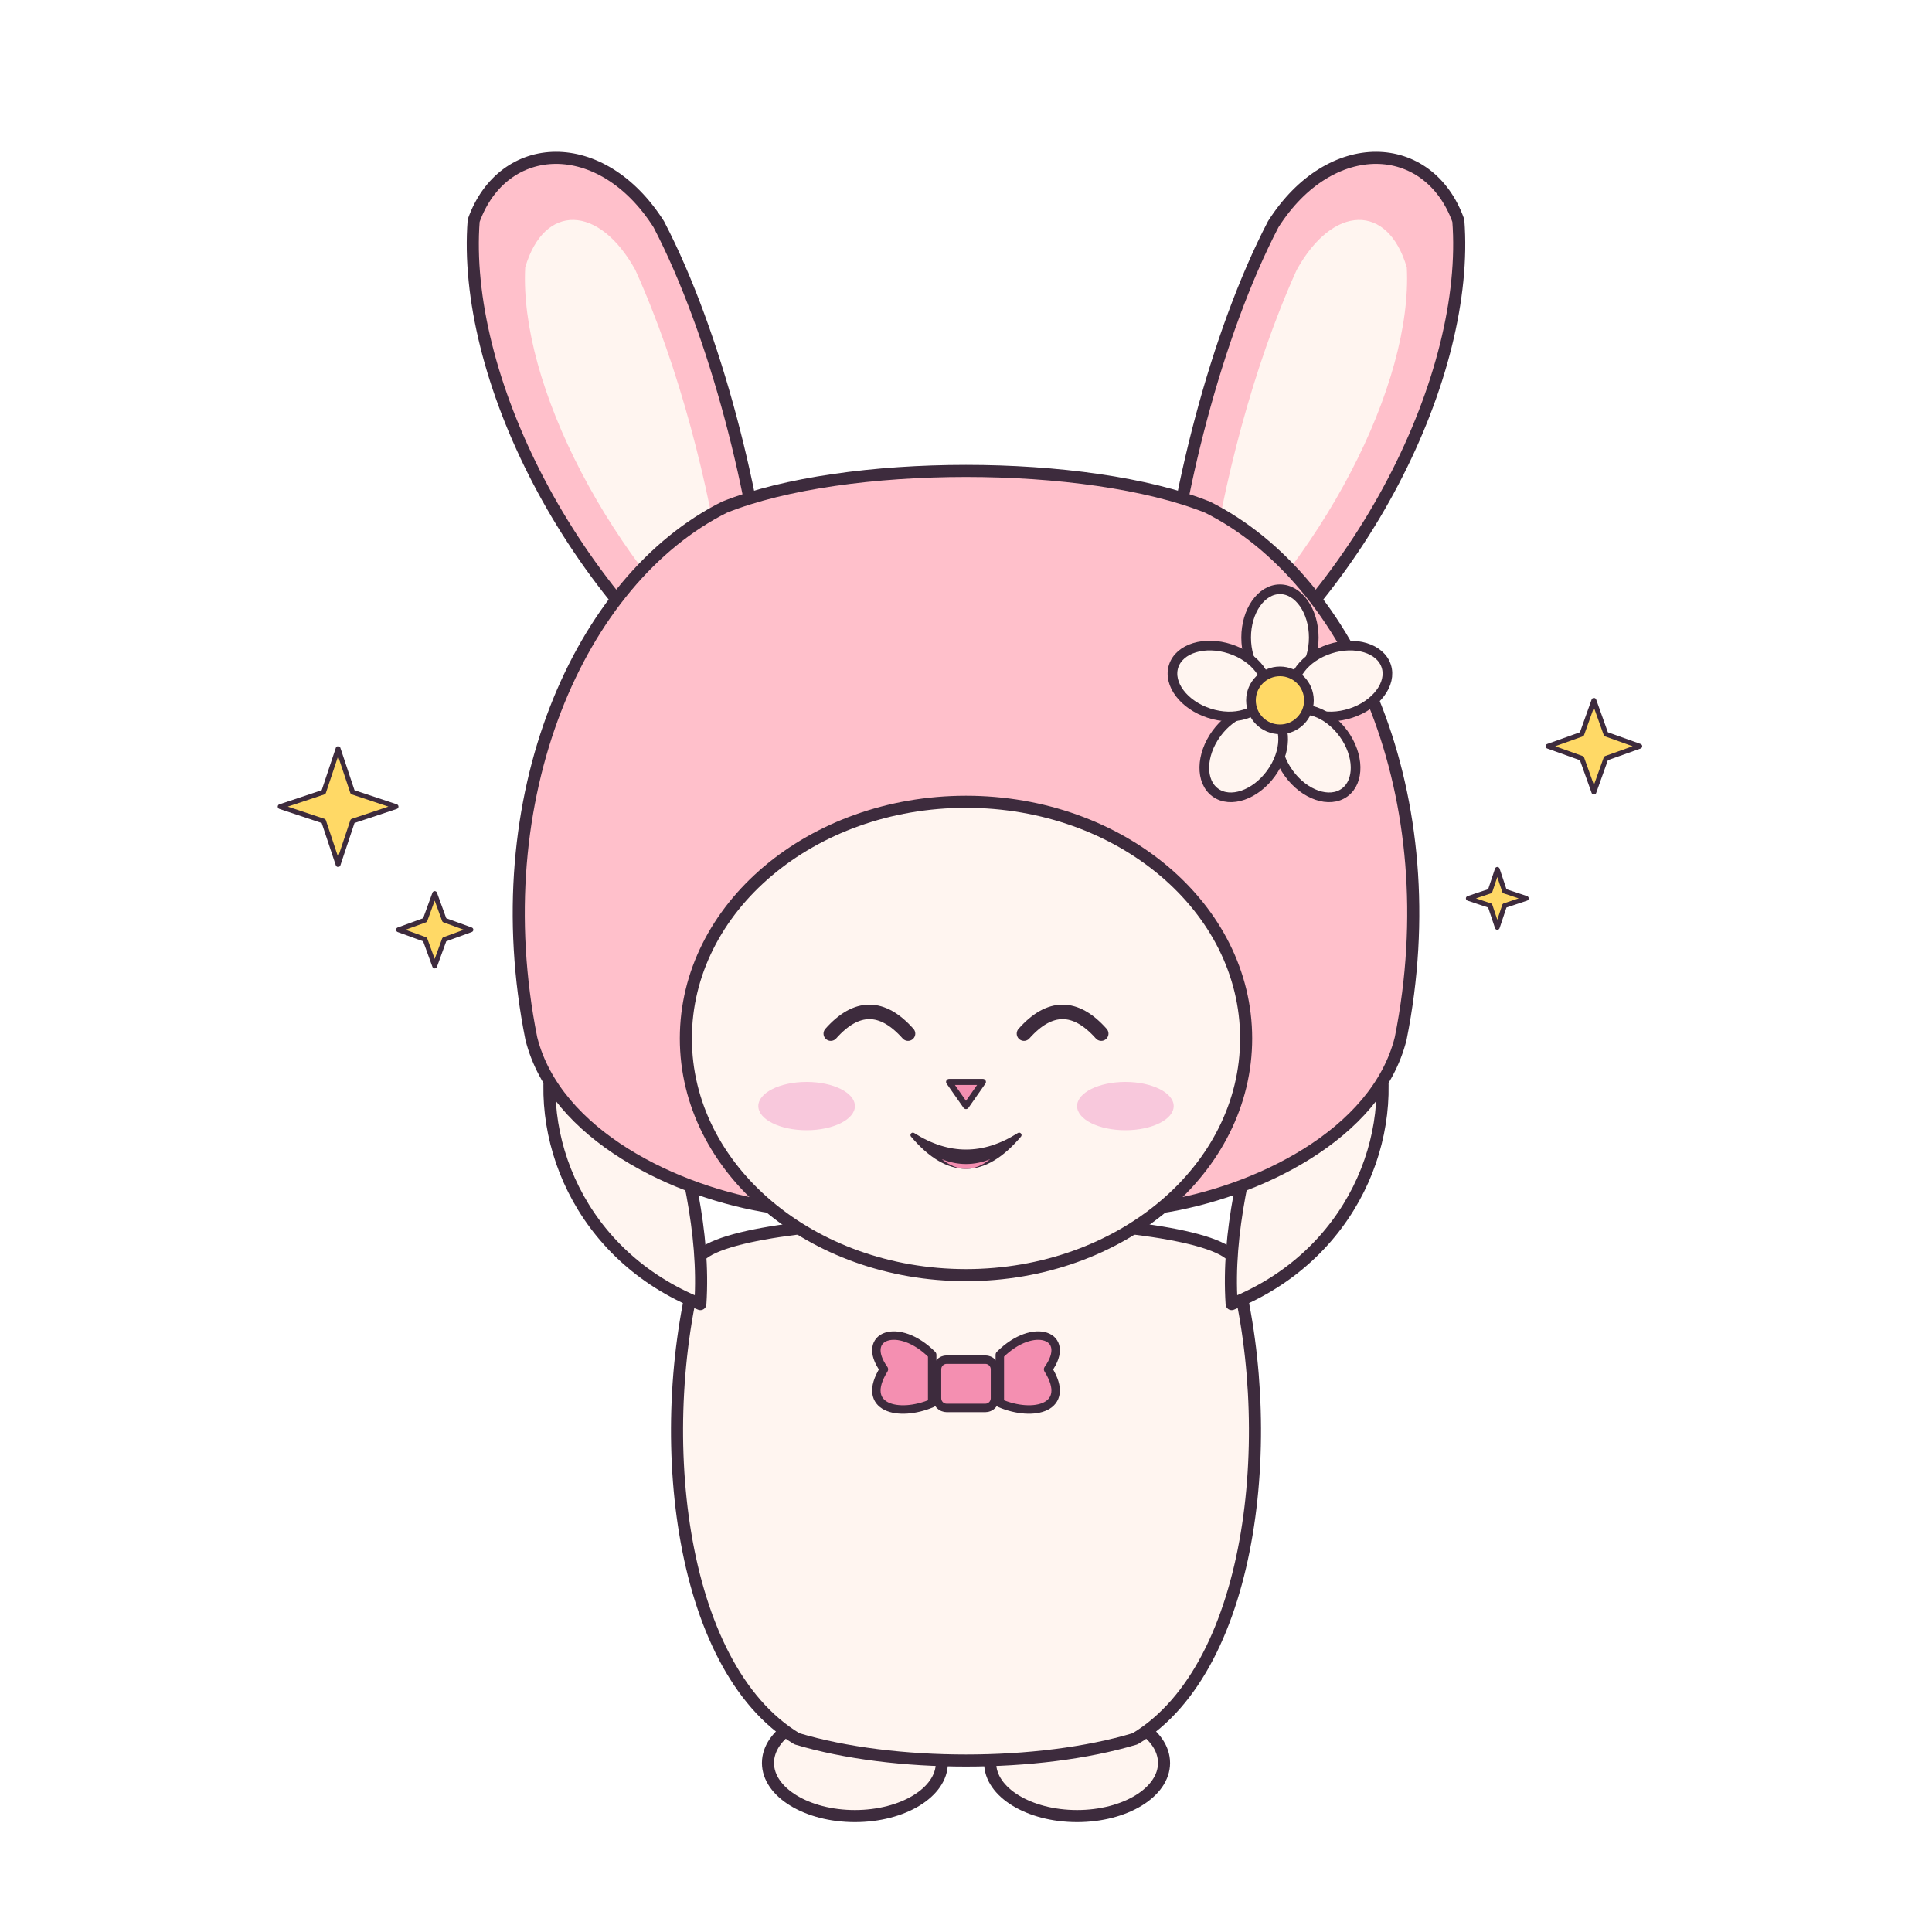
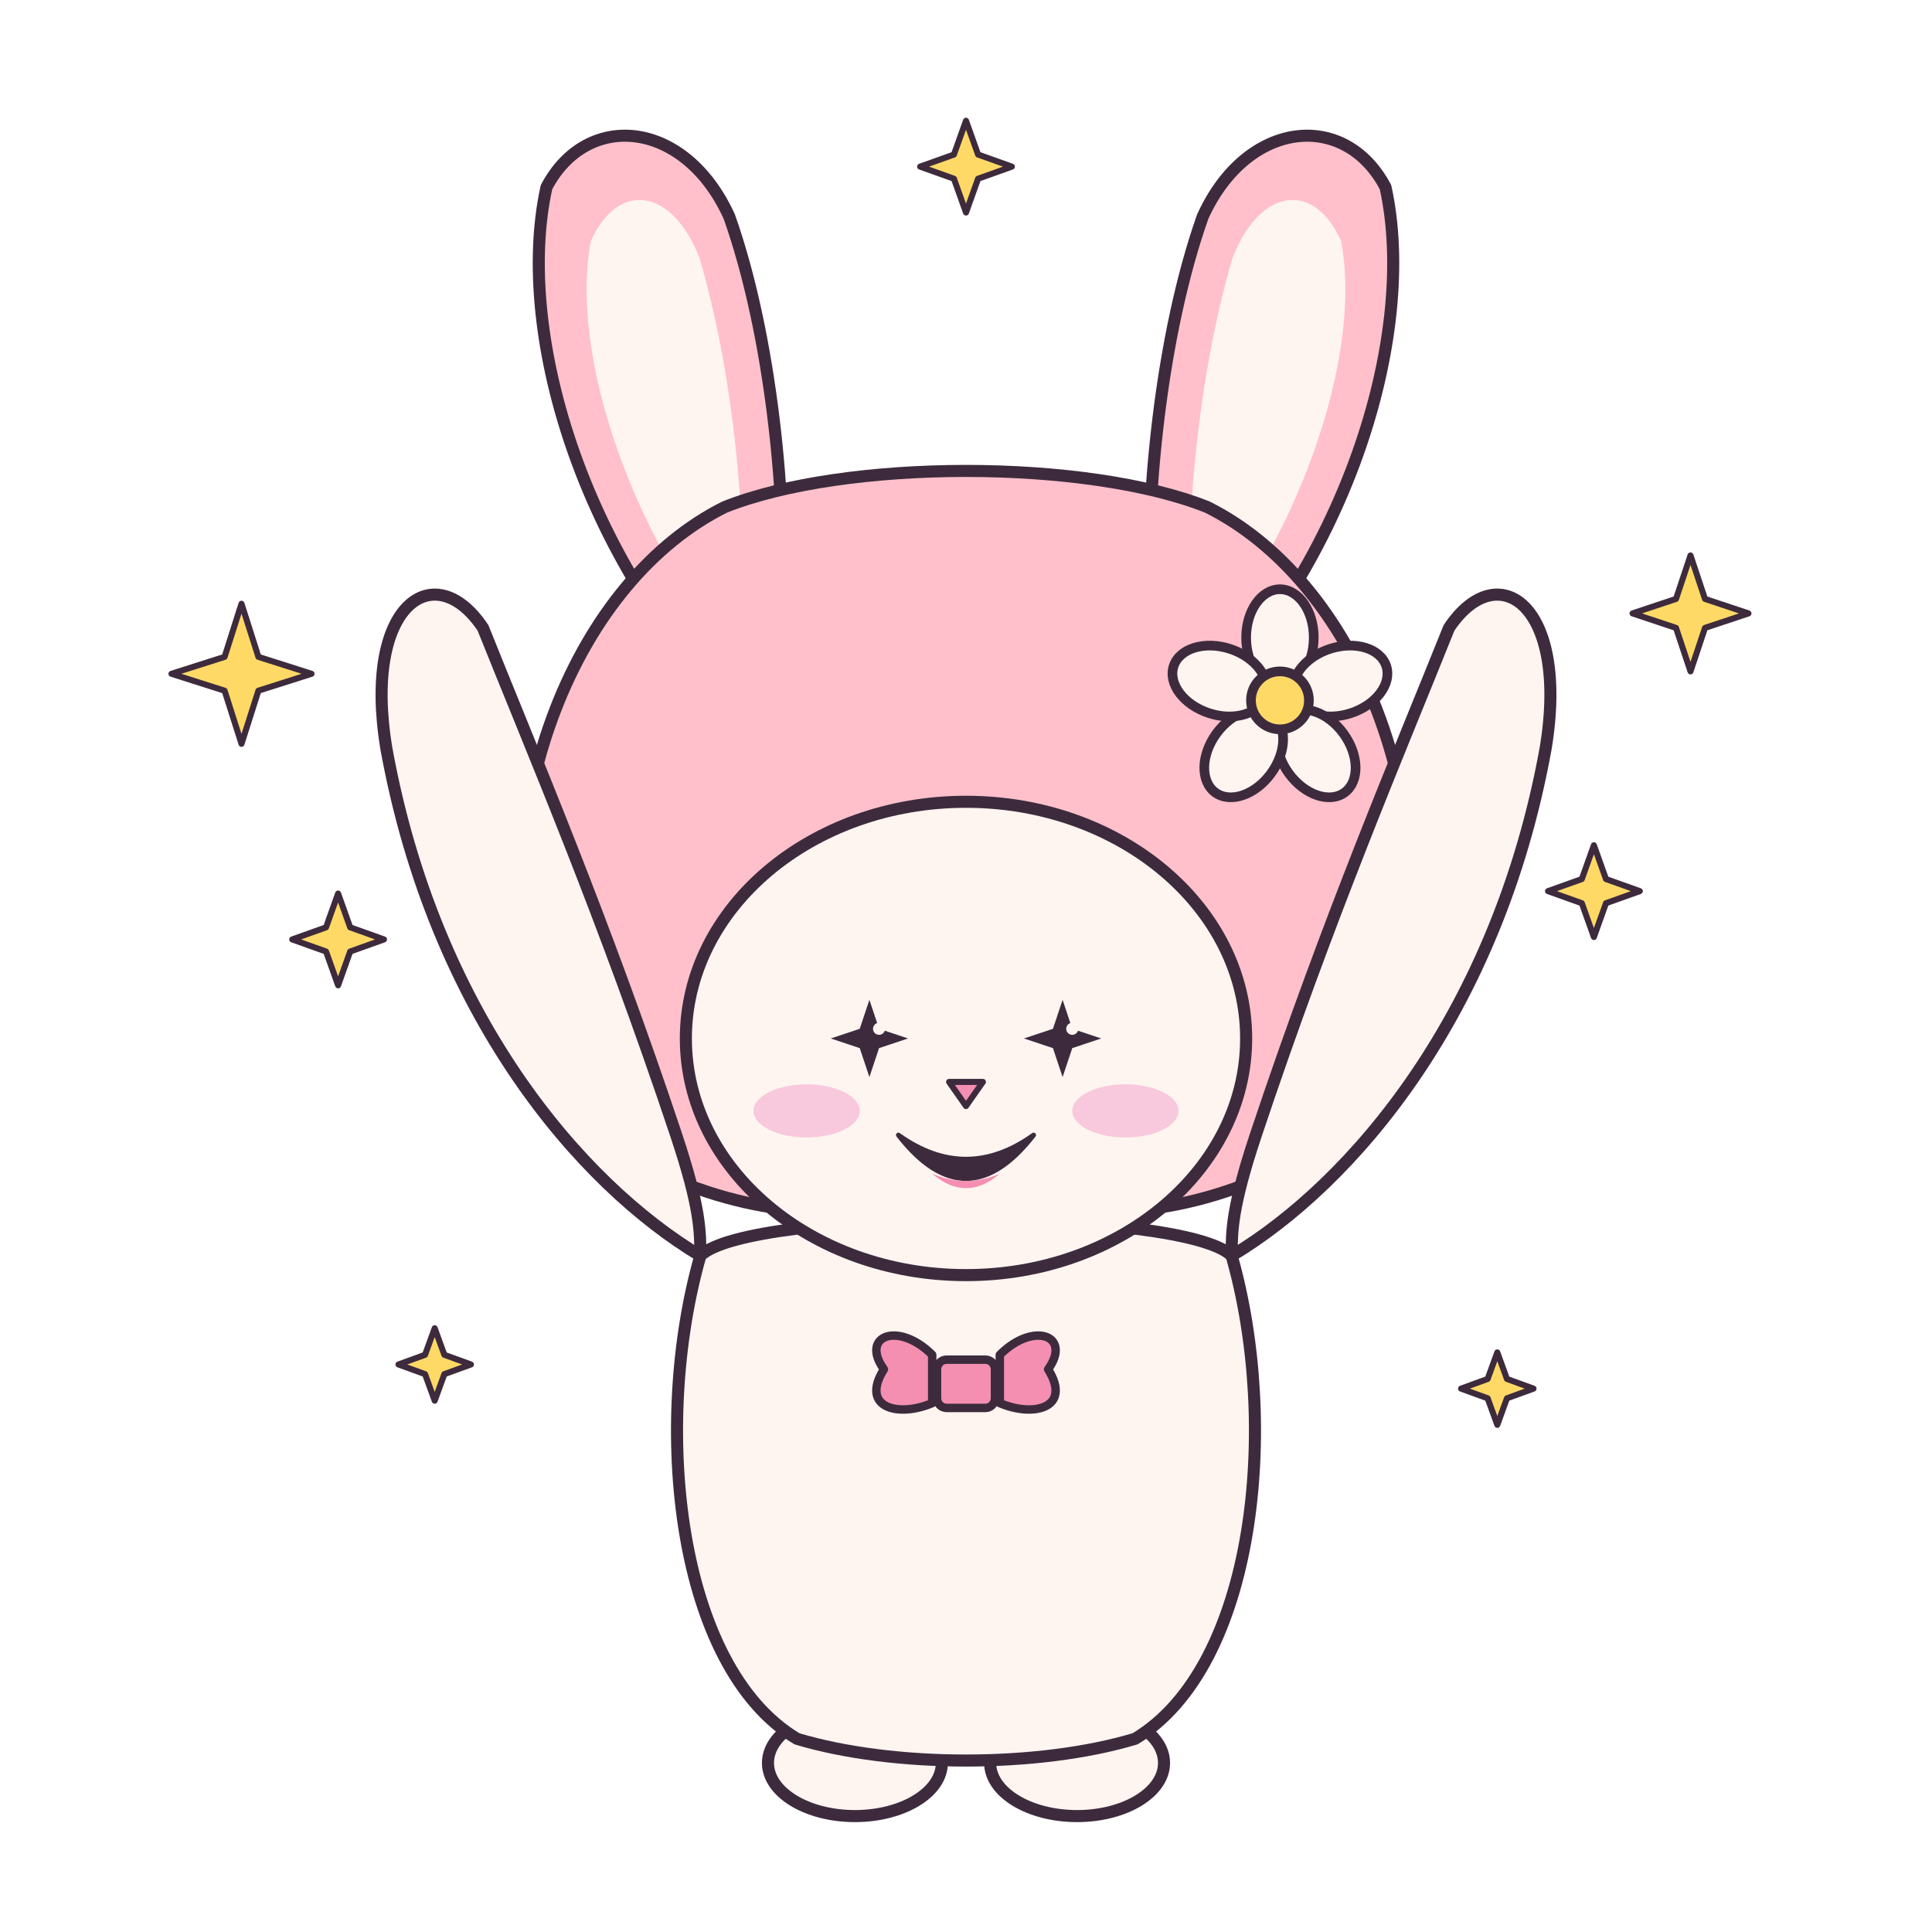
- <svg xmlns="http://www.w3.org/2000/svg" viewBox="0 0 800 800" role="img" aria-label="Melody, happy">
+ <svg xmlns="http://www.w3.org/2000/svg" viewBox="0 0 800 800" role="img" aria-label="Melody, cheering">
  <g transform="translate(400 410)">
    <ellipse cx="-46" cy="320" rx="36" ry="22" fill="#FFF5F0" stroke="#3D2B3D" stroke-width="5" />
    <ellipse cx=" 46" cy="320" rx="36" ry="22" fill="#FFF5F0" stroke="#3D2B3D" stroke-width="5" />
    <path d="       M -110 110       C -130 180, -120 280, -70 310       C -30 322,  30 322,  70 310       C  120 280, 130 180, 110 110       C  90  90,  -90  90, -110 110 Z" fill="#FFF5F0" stroke="#3D2B3D" stroke-width="5" stroke-linejoin="round" />
-     <path d="       M -110 130       C -160 110, -180  60, -170  20       C -156   0, -134  10, -124  40       C -116  70, -108 100, -110 130 Z" fill="#FFF5F0" stroke="#3D2B3D" stroke-width="5" stroke-linejoin="round" />
-     <path d="       M 110 130       C 160 110, 180  60, 170  20       C 156   0, 134  10, 124  40       C 116  70, 108 100, 110 130 Z" fill="#FFF5F0" stroke="#3D2B3D" stroke-width="5" stroke-linejoin="round" />
    <g transform="translate(0 165)">
      <path d="M -34 -8 C -44 -22, -28 -28, -14 -14 L -14 6 C -28 12, -44 8, -34 -8 Z" fill="#F48FB1" stroke="#3D2B3D" stroke-width="3.5" stroke-linejoin="round" />
      <path d="M  34 -8 C  44 -22,  28 -28,  14 -14 L  14 6 C  28 12,  44 8,  34 -8 Z" fill="#F48FB1" stroke="#3D2B3D" stroke-width="3.5" stroke-linejoin="round" />
      <rect x="-12" y="-12" width="24" height="20" rx="4" fill="#F48FB1" stroke="#3D2B3D" stroke-width="3.5" />
    </g>
-     <g transform="rotate(-14 -90 -110)">
+     <g transform="rotate(-6 -90 -110)">
      <path d="         M -90 -110         C -150 -180, -170 -280, -150 -340         C -130 -370,  -90 -362,  -76 -320         C  -64 -270,  -64 -200,  -72 -150         C  -78 -126, -84 -114, -90 -110 Z" fill="#FFC0CB" stroke="#3D2B3D" stroke-width="5" stroke-linejoin="round" />
      <path d="         M -88 -130         C -130 -190, -148 -270, -134 -316         C -120 -340,  -98 -334,  -90 -304         C  -82 -260,  -82 -210,  -86 -170         C  -88 -148, -88 -134, -88 -130 Z" fill="#FFF5F0" />
    </g>
-     <g transform="rotate(14 90 -110)">
+     <g transform="rotate(6 90 -110)">
      <path d="         M 90 -110         C 150 -180, 170 -280, 150 -340         C 130 -370,  90 -362,  76 -320         C  64 -270,  64 -200,  72 -150         C  78 -126, 84 -114, 90 -110 Z" fill="#FFC0CB" stroke="#3D2B3D" stroke-width="5" stroke-linejoin="round" />
      <path d="         M 88 -130         C 130 -190, 148 -270, 134 -316         C 120 -340,  98 -334,  90 -304         C  82 -260,  82 -210,  86 -170         C  88 -148, 88 -134, 88 -130 Z" fill="#FFF5F0" />
    </g>
    <path d="       M -180 20       C -200 -80, -160 -170, -100 -200       C  -50 -220,   50 -220,  100 -200       C  160 -170,  200 -80,  180  20       C  170  60,  120  84,   80  90       L -80  90       C -120  84, -170  60, -180  20 Z" fill="#FFC0CB" stroke="#3D2B3D" stroke-width="5" stroke-linejoin="round" />
+     <path d="       M -110 110       C -160  80, -220  10, -240 -100       C -250 -160, -220 -180, -200 -150       C -180 -100, -150  -30, -120  60       C -110  90, -110 100, -110 110 Z" fill="#FFF5F0" stroke="#3D2B3D" stroke-width="5" stroke-linejoin="round" />
+     <path d="       M 110 110       C 160  80, 220  10, 240 -100       C 250 -160, 220 -180, 200 -150       C 180 -100, 150  -30, 120  60       C 110  90, 110 100, 110 110 Z" fill="#FFF5F0" stroke="#3D2B3D" stroke-width="5" stroke-linejoin="round" />
    <ellipse cx="0" cy="20" rx="116" ry="98" fill="#FFF5F0" stroke="#3D2B3D" stroke-width="5" />
-     <path d="M -56 18 Q -40 0, -24 18" fill="none" stroke="#3D2B3D" stroke-width="6" stroke-linecap="round" />
-     <path d="M  24 18 Q  40 0,  56 18" fill="none" stroke="#3D2B3D" stroke-width="6" stroke-linecap="round" />
-     <ellipse cx="-66" cy="48" rx="20" ry="10" fill="#F8C8DC" />
-     <ellipse cx=" 66" cy="48" rx="20" ry="10" fill="#F8C8DC" />
+     <g fill="#3D2B3D">
+       <path d="M -40 4 l 4 12 l 12 4 l -12 4 l -4 12 l -4 -12 l -12 -4 l 12 -4 z" />
+       <path d="M  40 4 l 4 12 l 12 4 l -12 4 l -4 12 l -4 -12 l -12 -4 l 12 -4 z" />
+     </g>
+     <circle cx="-36" cy="16" r="2.5" fill="#FFF5F0" />
+     <circle cx=" 44" cy="16" r="2.5" fill="#FFF5F0" />
+     <ellipse cx="-66" cy="50" rx="22" ry="11" fill="#F8C8DC" />
+     <ellipse cx=" 66" cy="50" rx="22" ry="11" fill="#F8C8DC" />
    <path d="M -7 38 L 7 38 L 0 48 Z" fill="#F48FB1" stroke="#3D2B3D" stroke-width="2.5" stroke-linejoin="round" />
-     <path d="M -22 60 Q 0 86, 22 60 Q 0 74, -22 60 Z" fill="#3D2B3D" stroke="#3D2B3D" stroke-width="2" stroke-linejoin="round" />
-     <path d="M -10 70 Q 0 78, 10 70 Q 0 74, -10 70 Z" fill="#F48FB1" />
+     <path d="M -28 60 Q 0 96, 28 60 Q 0 80, -28 60 Z" fill="#3D2B3D" stroke="#3D2B3D" stroke-width="2" stroke-linejoin="round" />
+     <path d="M -14 76 Q 0 88, 14 76 Q 0 82, -14 76 Z" fill="#F48FB1" />
    <g transform="translate(130 -120)">
      <ellipse cx="0" cy="-26" rx="14" ry="20" fill="#FFF5F0" stroke="#3D2B3D" stroke-width="4" />
      <ellipse cx="25" cy="-8" rx="14" ry="20" fill="#FFF5F0" stroke="#3D2B3D" stroke-width="4" transform="rotate(72 25 -8)" />
      <ellipse cx="15" cy="22" rx="14" ry="20" fill="#FFF5F0" stroke="#3D2B3D" stroke-width="4" transform="rotate(144 15 22)" />
      <ellipse cx="-15" cy="22" rx="14" ry="20" fill="#FFF5F0" stroke="#3D2B3D" stroke-width="4" transform="rotate(216 -15 22)" />
      <ellipse cx="-25" cy="-8" rx="14" ry="20" fill="#FFF5F0" stroke="#3D2B3D" stroke-width="4" transform="rotate(288 -25 -8)" />
      <circle r="12" fill="#FFD966" stroke="#3D2B3D" stroke-width="4" />
    </g>
-     <g fill="#FFD966" stroke="#3D2B3D" stroke-width="2" stroke-linejoin="round">
-       <path d="M -260 -100 l 6 18 l 18 6 l -18 6 l -6 18 l -6 -18 l -18 -6 l 18 -6 z" />
-       <path d="M  260 -120 l 5 14 l 14 5 l -14 5 l -5 14 l -5 -14 l -14 -5 l 14 -5 z" />
-       <path d="M -220  -40 l 4 11 l 11 4 l -11 4 l -4 11 l -4 -11 l -11 -4 l 11 -4 z" />
-       <path d="M  220  -50 l 3  9 l  9 3 l  -9 3 l -3  9 l -3 -9 l  -9 -3 l  9 -3 z" />
+     <g fill="#FFD966" stroke="#3D2B3D" stroke-width="2.5" stroke-linejoin="round">
+       <path d="M -300 -160 l 7 22 l 22 7 l -22 7 l -7 22 l -7 -22 l -22 -7 l 22 -7 z" />
+       <path d="M  300 -180 l 6 18 l 18 6 l -18 6 l -6 18 l -6 -18 l -18 -6 l 18 -6 z" />
+       <path d="M -260  -40 l 5 14 l 14 5 l -14 5 l -5 14 l -5 -14 l -14 -5 l 14 -5 z" />
+       <path d="M  260  -60 l 5 14 l 14 5 l -14 5 l -5 14 l -5 -14 l -14 -5 l 14 -5 z" />
+       <path d="M -220  140 l 4 11 l 11 4 l -11 4 l -4 11 l -4 -11 l -11 -4 l 11 -4 z" />
+       <path d="M  220  150 l 4 11 l 11 4 l -11 4 l -4 11 l -4 -11 l -11 -4 l 11 -4 z" />
+       <path d="M    0 -360 l 5 14 l 14 5 l -14 5 l -5 14 l -5 -14 l -14 -5 l 14 -5 z" />
    </g>
  </g>
</svg>
